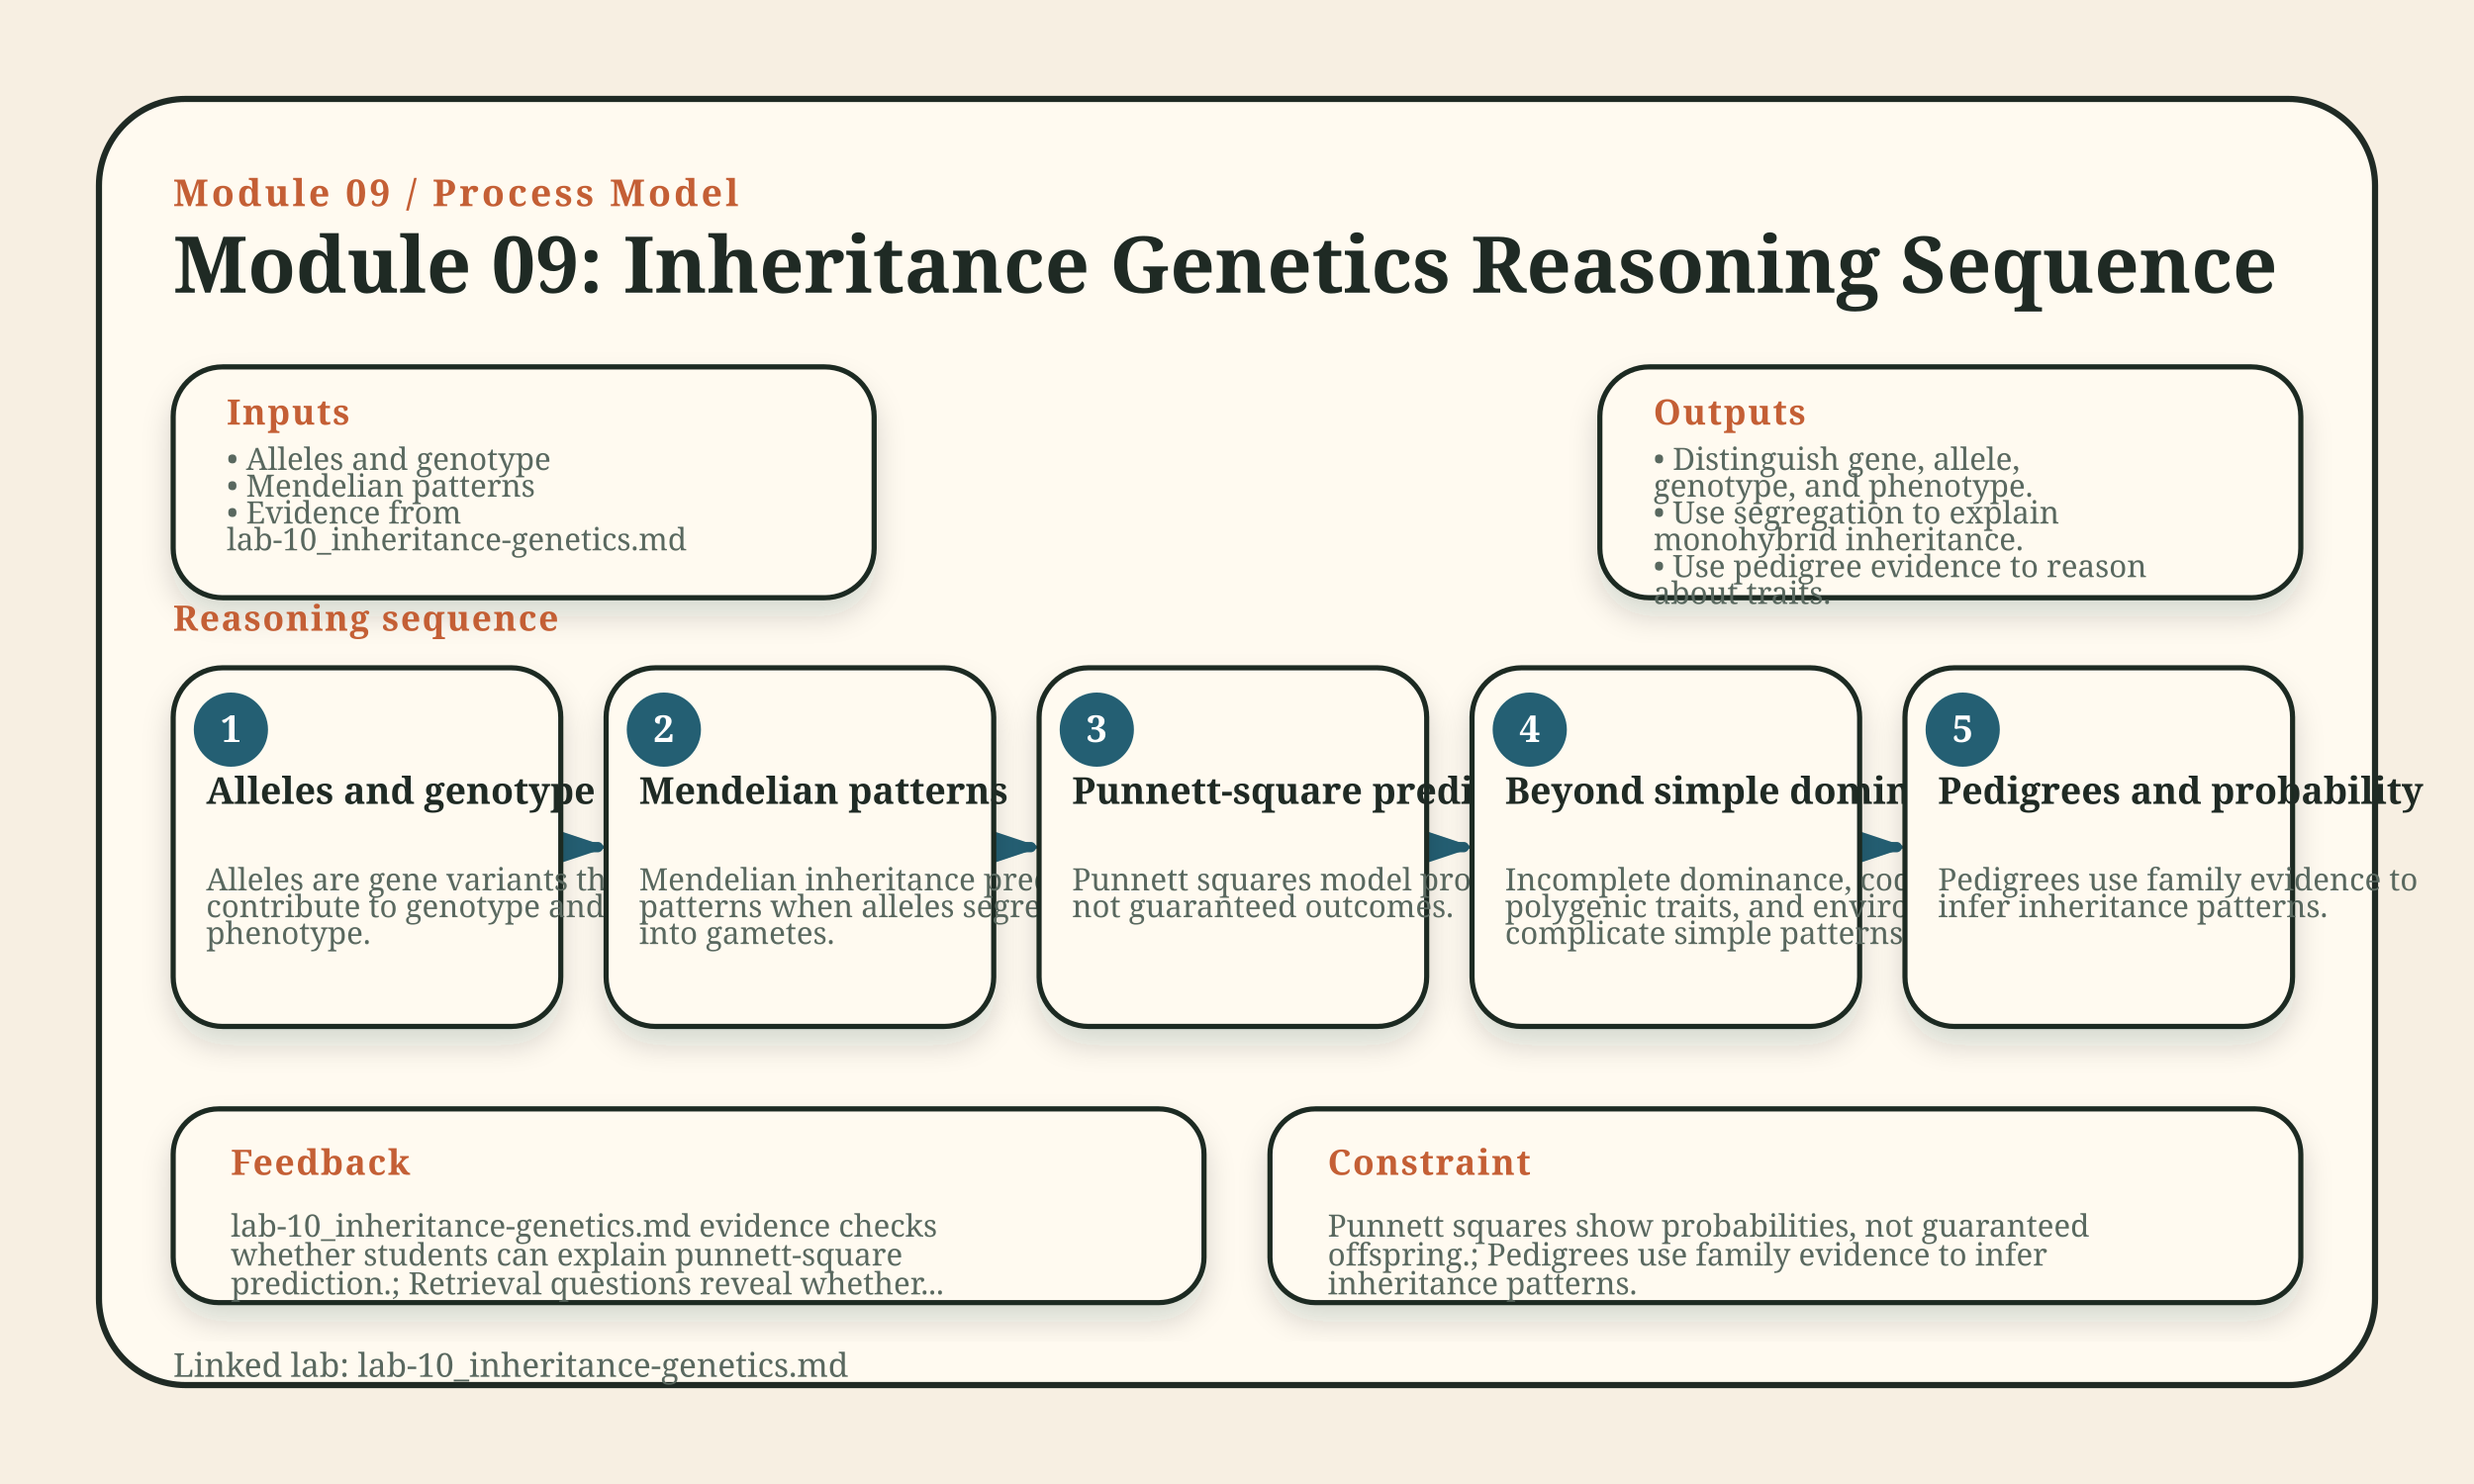
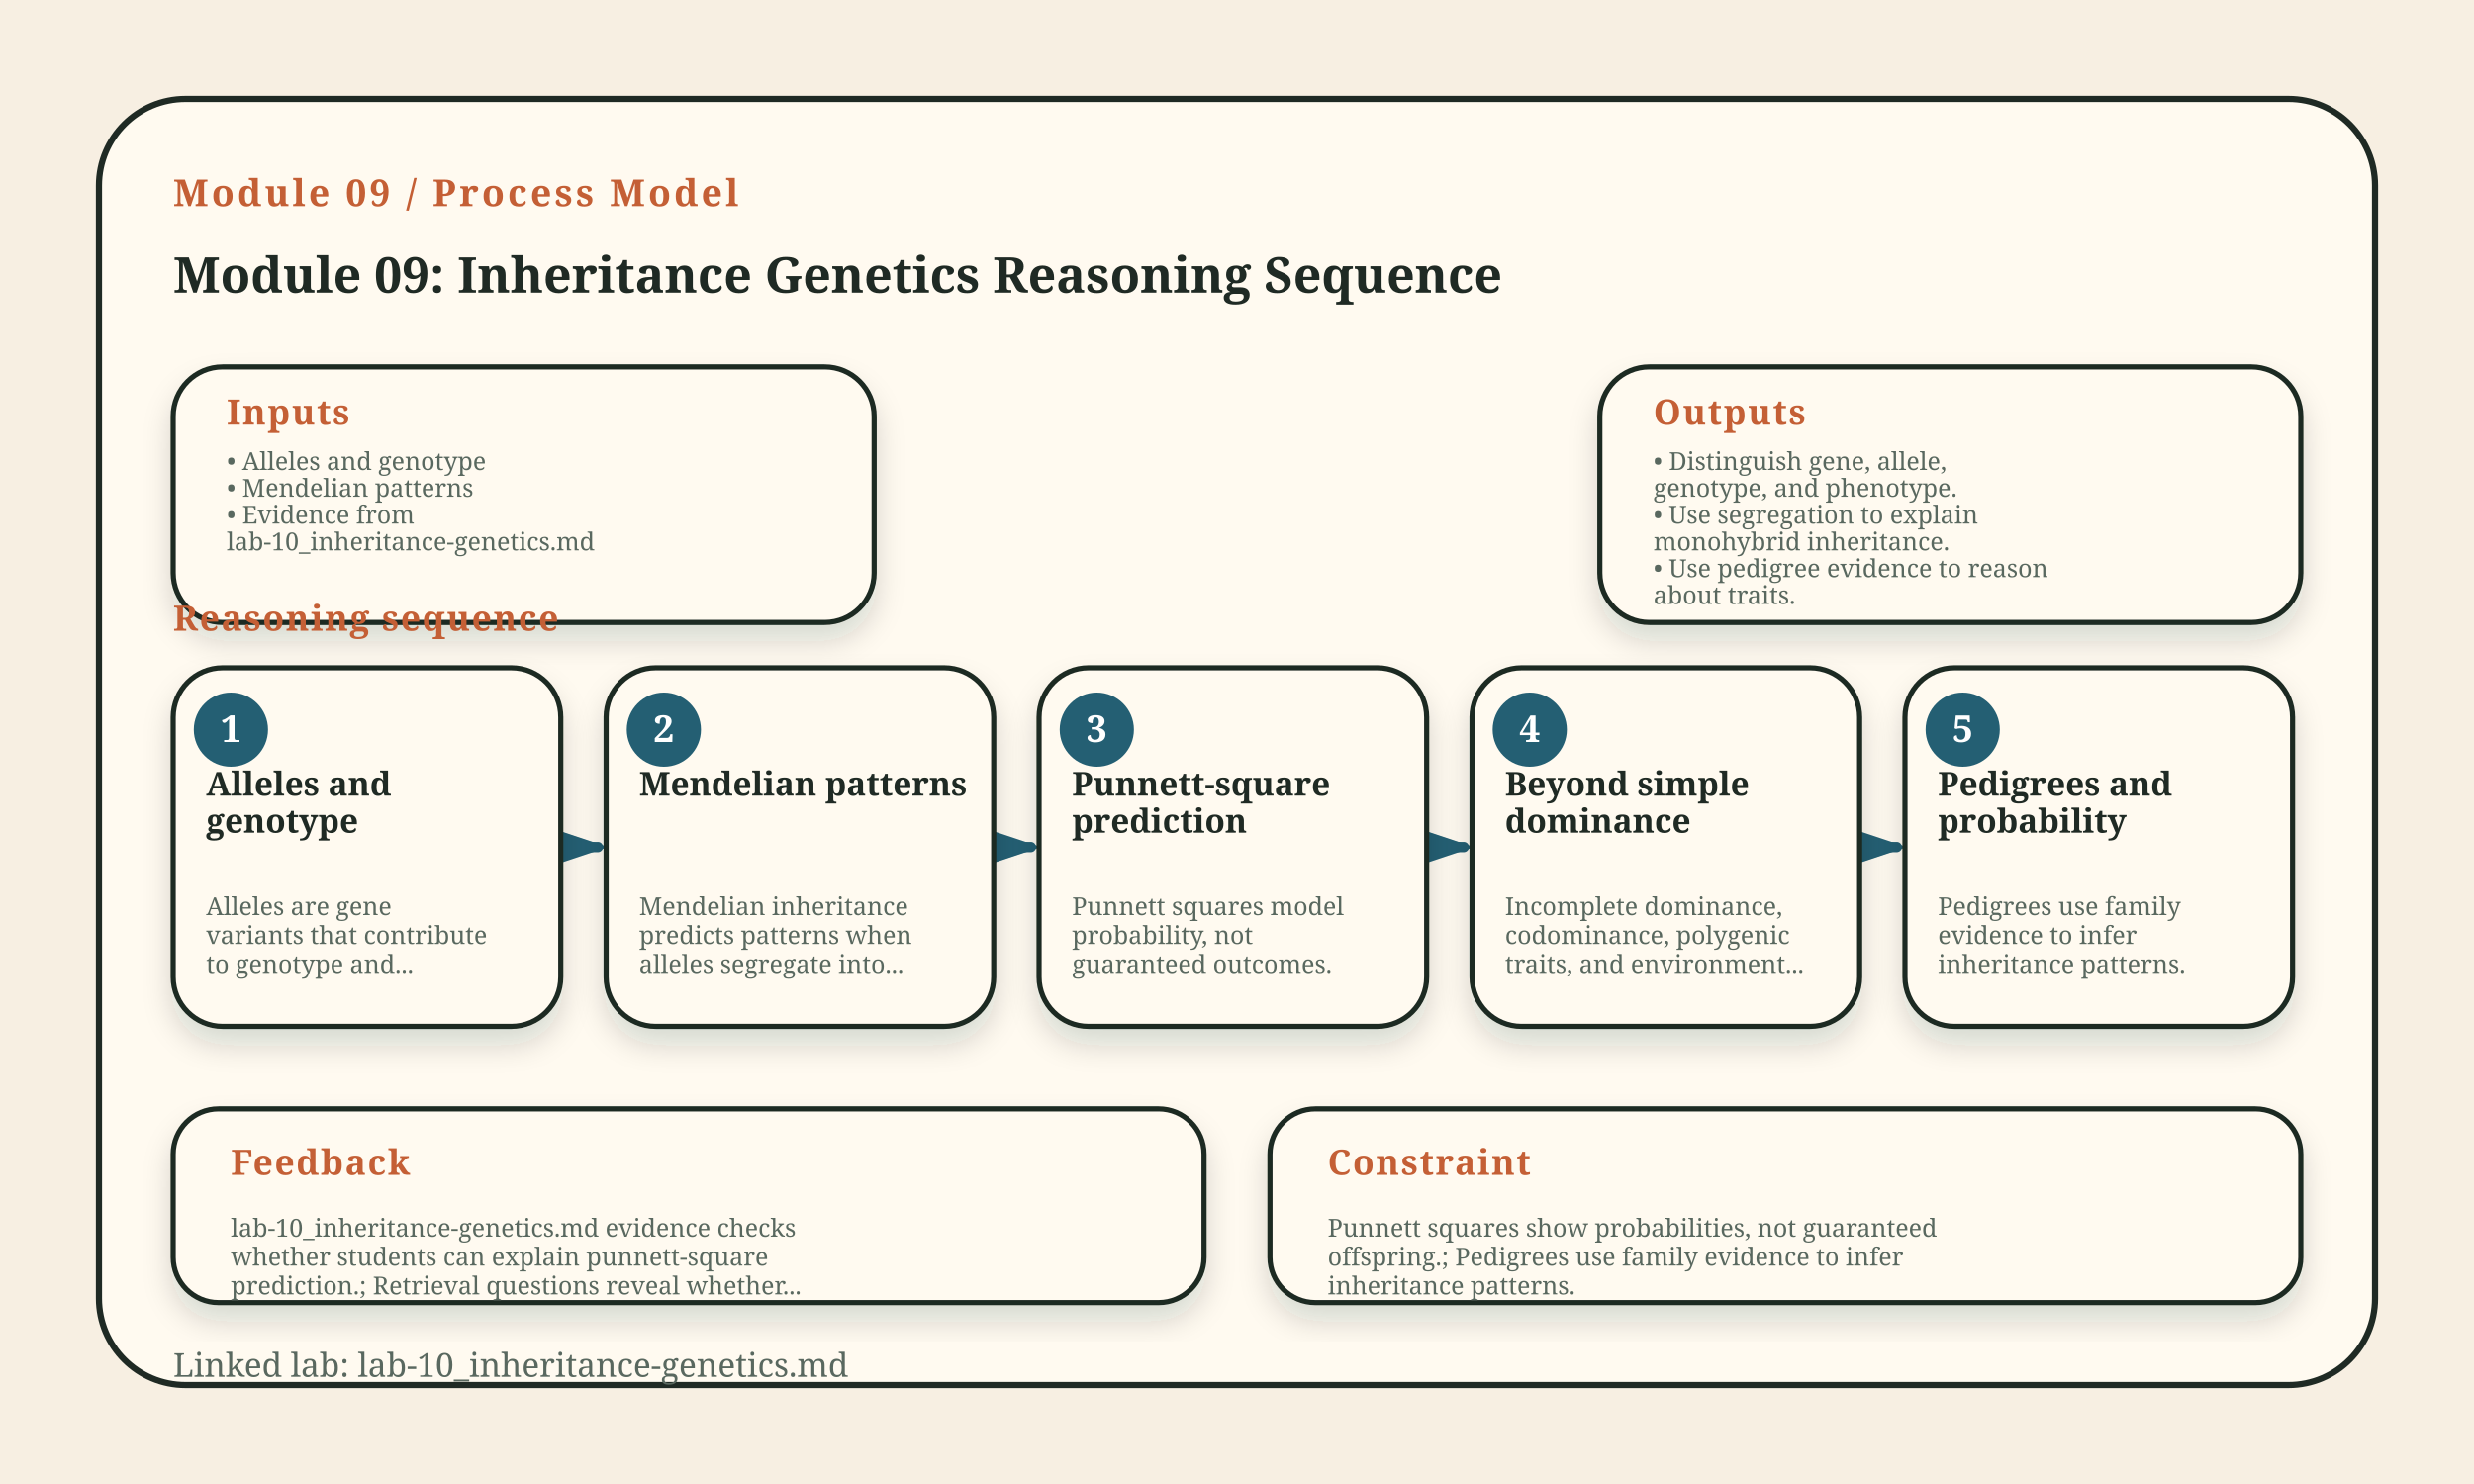
<svg xmlns="http://www.w3.org/2000/svg" width="1200" height="720" viewBox="0 0 1200 720" role="img" aria-label="Module 09: Inheritance Genetics Reasoning Sequence">
  <style>
    .bg { fill: #f7efe2; }
    .halo { fill: url(#wash); opacity: 0.92; }
    .frame { fill: #fffaf0; stroke: #1f2a24; stroke-width: 3; }
-     .eyebrow { fill: #c45f35; font: 800 18px Georgia, serif; letter-spacing: 1.5px; text-transform: uppercase; }
-     .title-text { fill: #1f2a24; font: 800 38px Georgia, serif; }
-     .footer { fill: #59685f; font: 16px Georgia, serif; }
+     .eyebrow { fill: #c45f35; font-weight: 800; font-size: 18px; font-family: Georgia, serif; letter-spacing: 1.5px; text-transform: uppercase; }
+     .title-text { fill: #1f2a24; font-weight: 800; font-size: 24px; font-family: Georgia, serif; }
+     .footer { fill: #59685f; font-weight: 400; font-size: 16px; font-family: Georgia, serif; }
    .claim-card, .side-card, .feedback-card, .prompt-card, .routine-card, .stage-card-bg { fill: #fffaf0; stroke: #1f2a24; stroke-width: 2.5; filter: url(#shadow); }
-     .claim-kicker, .card-kicker { fill: #c45f35; font: 800 17px Georgia, serif; letter-spacing: 0.8px; text-transform: uppercase; }
-     .claim-text { fill: #1f2a24; font: 700 25px Georgia, serif; }
+     .claim-kicker, .card-kicker { fill: #c45f35; font-weight: 800; font-size: 17px; font-family: Georgia, serif; letter-spacing: 0.8px; text-transform: uppercase; }
+     .claim-text { fill: #1f2a24; font-weight: 700; font-size: 22px; font-family: Georgia, serif; }
    .node { fill: #fffaf0; stroke: #245f73; stroke-width: 3; filter: url(#shadow); }
    .node-claim { stroke: #c45f35; }
    .node-mechanism { stroke: #245f73; }
    .node-evidence { stroke: #567d46; }
    .node-vocabulary { stroke: #8067a9; }
    .node-application { stroke: #b26b2f; }
    .node-revision { stroke: #8a4351; }
    .cluster-pill { stroke: none; opacity: 0.92; }
    .cluster-claim { fill: #c45f35; }
    .cluster-mechanism { fill: #245f73; }
    .cluster-evidence { fill: #6d9c57; }
    .cluster-vocabulary { fill: #9b83c6; }
    .cluster-application { fill: #d28942; }
    .cluster-revision { fill: #b85d70; }
-     .cluster-label, .legend-text { fill: white; font: 800 11px Georgia, serif; letter-spacing: 1px; text-transform: uppercase; }
-     .node-label { fill: #1f2a24; font: 800 20px Georgia, serif; }
-     .node-detail { fill: #59685f; font: 14px Georgia, serif; }
+     .cluster-label, .legend-text { fill: white; font-weight: 800; font-size: 11px; font-family: Georgia, serif; letter-spacing: 1px; text-transform: uppercase; }
+     .node-label { fill: #1f2a24; font-weight: 800; font-size: 16px; font-family: Georgia, serif; }
+     .node-detail { fill: #59685f; font-weight: 400; font-size: 12px; font-family: Georgia, serif; }
    .edge { stroke: #c45f35; stroke-width: 4; stroke-linecap: round; opacity: 0.72; marker-end: url(#arrowhead); }
-     .edge-label { fill: #c45f35; font: 700 12px Georgia, serif; text-anchor: middle; paint-order: stroke; stroke: #f7efe2; stroke-width: 5; }
+     .edge-label { fill: #c45f35; font-weight: 700; font-size: 12px; font-family: Georgia, serif; text-anchor: middle; paint-order: stroke; stroke: #f7efe2; stroke-width: 5; }
    .stage-dot { fill: #245f73; }
-     .stage-num { fill: white; font: 900 18px Georgia, serif; }
-     .stage-label { fill: #1f2a24; font: 800 18px Georgia, serif; }
-     .stage-detail, .mini-text, .check-text { fill: #59685f; font: 15px Georgia, serif; }
+     .stage-num { fill: white; font-weight: 900; font-size: 18px; font-family: Georgia, serif; }
+     .stage-label { fill: #1f2a24; font-weight: 800; font-size: 16px; font-family: Georgia, serif; }
+     .stage-detail, .mini-text, .check-text { fill: #59685f; font-weight: 400; font-size: 12px; font-family: Georgia, serif; }
    .arrow { fill: none; stroke: #245f73; stroke-width: 5; stroke-linecap: round; marker-end: url(#arrowhead); }
-     .prompt-text { fill: #1f2a24; font: 700 17px Georgia, serif; }
-     .routine-text { fill: #1f2a24; font: 700 16px Georgia, serif; }
+     .prompt-text { fill: #1f2a24; font-weight: 700; font-size: 17px; font-family: Georgia, serif; }
+     .routine-text { fill: #1f2a24; font-weight: 700; font-size: 16px; font-family: Georgia, serif; }
    .retrieval-step-strip { fill: #fffaf0; stroke: #245f73; stroke-width: 2; opacity: 0.96; }
    .palette-high-design { fill: #c45f35; }
    @media print { .claim-card, .side-card, .feedback-card, .prompt-card, .routine-card, .node, .stage-card-bg { filter: none; } }
    </style>
  <defs>
    <linearGradient id="wash" x1="0" x2="1" y1="0" y2="1">
      <stop offset="0" stop-color="#fffaf0" />
      <stop offset="1" stop-color="#245f73" stop-opacity="0.18" />
    </linearGradient>
    <filter id="shadow" x="-20%" y="-20%" width="140%" height="140%">
      <feDropShadow dx="0" dy="8" stdDeviation="7" flood-color="#1f2a24" flood-opacity="0.16" />
    </filter>
    <marker id="arrowhead" markerWidth="12" markerHeight="8" refX="11" refY="4" orient="auto">
      <polygon points="0 0, 12 4, 0 8" fill="#245f73" />
    </marker>
  </defs>
  <rect class="bg" width="1200" height="720" />
  <rect x="48" y="48" width="1104" height="624" rx="42" class="frame" />
  <text x="84" y="100" class="eyebrow">Module 09 / Process Model</text>
  <text x="84.0" y="142.0" class="title-text">
    <tspan x="84.0" dy="0">Module 09: Inheritance Genetics Reasoning Sequence</tspan>
  </text>
-   <rect x="84" y="178" width="340" height="112" rx="24" class="side-card" />
+   <rect x="84" y="178" width="340" height="124" rx="24" class="side-card" />
  <text x="110" y="206" class="card-kicker">Inputs</text>
  <text x="110.0" y="228.0" class="mini-text">
    <tspan x="110.0" dy="0">• Alleles and genotype</tspan>
  </text>
  <text x="110.0" y="241.0" class="mini-text">
    <tspan x="110.0" dy="0">• Mendelian patterns</tspan>
  </text>
  <text x="110.0" y="254.0" class="mini-text">
    <tspan x="110.0" dy="0">• Evidence from</tspan>
    <tspan x="110.0" dy="13">lab-10_inheritance-genetics.md</tspan>
  </text>
-   <rect x="776" y="178" width="340" height="112" rx="24" class="side-card" />
+   <rect x="776" y="178" width="340" height="124" rx="24" class="side-card" />
  <text x="802" y="206" class="card-kicker">Outputs</text>
  <text x="802.0" y="228.0" class="mini-text">
    <tspan x="802.0" dy="0">• Distinguish gene, allele,</tspan>
    <tspan x="802.0" dy="13">genotype, and phenotype.</tspan>
  </text>
  <text x="802.0" y="254.0" class="mini-text">
    <tspan x="802.0" dy="0">• Use segregation to explain</tspan>
    <tspan x="802.0" dy="13">monohybrid inheritance.</tspan>
  </text>
  <text x="802.0" y="280.0" class="mini-text">
    <tspan x="802.0" dy="0">• Use pedigree evidence to reason</tspan>
    <tspan x="802.0" dy="13">about traits.</tspan>
  </text>
  <text x="84" y="306" class="card-kicker">Reasoning sequence</text>
  <path d="M 276.0 411.0 L 290.0 411.0" class="arrow" />
  <path d="M 486.0 411.0 L 500.0 411.0" class="arrow" />
  <path d="M 696.0 411.0 L 710.0 411.0" class="arrow" />
  <path d="M 906.0 411.0 L 920.0 411.0" class="arrow" />
  <g class="stage-card">
    <rect x="84.0" y="324.0" width="188" height="174" rx="24" class="stage-card-bg" />
    <circle cx="112.0" cy="354.0" r="18" class="stage-dot" />
    <text x="112.0" y="360.0" class="stage-num" text-anchor="middle">1</text>
-     <text x="100.0" y="390.0" class="stage-label">
-       <tspan x="100.0" dy="0">Alleles and genotype</tspan>
+     <text x="100.0" y="386.0" class="stage-label">
+       <tspan x="100.0" dy="0">Alleles and</tspan>
+       <tspan x="100.0" dy="18">genotype</tspan>
    </text>
-     <text x="100.0" y="432.0" class="stage-detail">
-       <tspan x="100.0" dy="0">Alleles are gene variants that</tspan>
-       <tspan x="100.0" dy="13">contribute to genotype and</tspan>
-       <tspan x="100.0" dy="13">phenotype.</tspan>
+     <text x="100.0" y="444.0" class="stage-detail">
+       <tspan x="100.0" dy="0">Alleles are gene</tspan>
+       <tspan x="100.0" dy="14">variants that contribute</tspan>
+       <tspan x="100.0" dy="14">to genotype and...</tspan>
    </text>
  </g>
  <g class="stage-card">
    <rect x="294.0" y="324.0" width="188" height="174" rx="24" class="stage-card-bg" />
    <circle cx="322.0" cy="354.0" r="18" class="stage-dot" />
    <text x="322.0" y="360.0" class="stage-num" text-anchor="middle">2</text>
-     <text x="310.0" y="390.0" class="stage-label">
+     <text x="310.0" y="386.0" class="stage-label">
      <tspan x="310.0" dy="0">Mendelian patterns</tspan>
    </text>
-     <text x="310.0" y="432.0" class="stage-detail">
-       <tspan x="310.0" dy="0">Mendelian inheritance predicts</tspan>
-       <tspan x="310.0" dy="13">patterns when alleles segregate</tspan>
-       <tspan x="310.0" dy="13">into gametes.</tspan>
+     <text x="310.0" y="444.0" class="stage-detail">
+       <tspan x="310.0" dy="0">Mendelian inheritance</tspan>
+       <tspan x="310.0" dy="14">predicts patterns when</tspan>
+       <tspan x="310.0" dy="14">alleles segregate into...</tspan>
    </text>
  </g>
  <g class="stage-card">
    <rect x="504.0" y="324.0" width="188" height="174" rx="24" class="stage-card-bg" />
    <circle cx="532.0" cy="354.0" r="18" class="stage-dot" />
    <text x="532.0" y="360.0" class="stage-num" text-anchor="middle">3</text>
-     <text x="520.0" y="390.0" class="stage-label">
-       <tspan x="520.0" dy="0">Punnett-square prediction</tspan>
+     <text x="520.0" y="386.0" class="stage-label">
+       <tspan x="520.0" dy="0">Punnett-square</tspan>
+       <tspan x="520.0" dy="18">prediction</tspan>
    </text>
-     <text x="520.0" y="432.0" class="stage-detail">
-       <tspan x="520.0" dy="0">Punnett squares model probability,</tspan>
-       <tspan x="520.0" dy="13">not guaranteed outcomes.</tspan>
+     <text x="520.0" y="444.0" class="stage-detail">
+       <tspan x="520.0" dy="0">Punnett squares model</tspan>
+       <tspan x="520.0" dy="14">probability, not</tspan>
+       <tspan x="520.0" dy="14">guaranteed outcomes.</tspan>
    </text>
  </g>
  <g class="stage-card">
    <rect x="714.0" y="324.0" width="188" height="174" rx="24" class="stage-card-bg" />
    <circle cx="742.0" cy="354.0" r="18" class="stage-dot" />
    <text x="742.0" y="360.0" class="stage-num" text-anchor="middle">4</text>
-     <text x="730.0" y="390.0" class="stage-label">
-       <tspan x="730.0" dy="0">Beyond simple dominance</tspan>
+     <text x="730.0" y="386.0" class="stage-label">
+       <tspan x="730.0" dy="0">Beyond simple</tspan>
+       <tspan x="730.0" dy="18">dominance</tspan>
    </text>
-     <text x="730.0" y="432.0" class="stage-detail">
-       <tspan x="730.0" dy="0">Incomplete dominance, codominance,</tspan>
-       <tspan x="730.0" dy="13">polygenic traits, and environment</tspan>
-       <tspan x="730.0" dy="13">complicate simple patterns.</tspan>
+     <text x="730.0" y="444.0" class="stage-detail">
+       <tspan x="730.0" dy="0">Incomplete dominance,</tspan>
+       <tspan x="730.0" dy="14">codominance, polygenic</tspan>
+       <tspan x="730.0" dy="14">traits, and environment...</tspan>
    </text>
  </g>
  <g class="stage-card">
    <rect x="924.0" y="324.0" width="188" height="174" rx="24" class="stage-card-bg" />
    <circle cx="952.0" cy="354.0" r="18" class="stage-dot" />
    <text x="952.0" y="360.0" class="stage-num" text-anchor="middle">5</text>
-     <text x="940.0" y="390.0" class="stage-label">
-       <tspan x="940.0" dy="0">Pedigrees and probability</tspan>
+     <text x="940.0" y="386.0" class="stage-label">
+       <tspan x="940.0" dy="0">Pedigrees and</tspan>
+       <tspan x="940.0" dy="18">probability</tspan>
    </text>
-     <text x="940.0" y="432.0" class="stage-detail">
-       <tspan x="940.0" dy="0">Pedigrees use family evidence to</tspan>
-       <tspan x="940.0" dy="13">infer inheritance patterns.</tspan>
+     <text x="940.0" y="444.0" class="stage-detail">
+       <tspan x="940.0" dy="0">Pedigrees use family</tspan>
+       <tspan x="940.0" dy="14">evidence to infer</tspan>
+       <tspan x="940.0" dy="14">inheritance patterns.</tspan>
    </text>
  </g>
  <rect x="84" y="538" width="500" height="94" rx="22" class="feedback-card" />
  <text x="112" y="570" class="card-kicker">Feedback</text>
  <text x="112.0" y="600.0" class="mini-text">
    <tspan x="112.0" dy="0">lab-10_inheritance-genetics.md evidence checks</tspan>
    <tspan x="112.0" dy="14">whether students can explain punnett-square</tspan>
    <tspan x="112.0" dy="14">prediction.; Retrieval questions reveal whether...</tspan>
  </text>
  <rect x="616" y="538" width="500" height="94" rx="22" class="feedback-card" />
  <text x="644" y="570" class="card-kicker">Constraint</text>
  <text x="644.0" y="600.0" class="mini-text">
    <tspan x="644.0" dy="0">Punnett squares show probabilities, not guaranteed</tspan>
    <tspan x="644.0" dy="14">offspring.; Pedigrees use family evidence to infer</tspan>
    <tspan x="644.0" dy="14">inheritance patterns.</tspan>
  </text>
  <text x="84" y="668" class="footer">Linked lab: lab-10_inheritance-genetics.md</text>
</svg>
